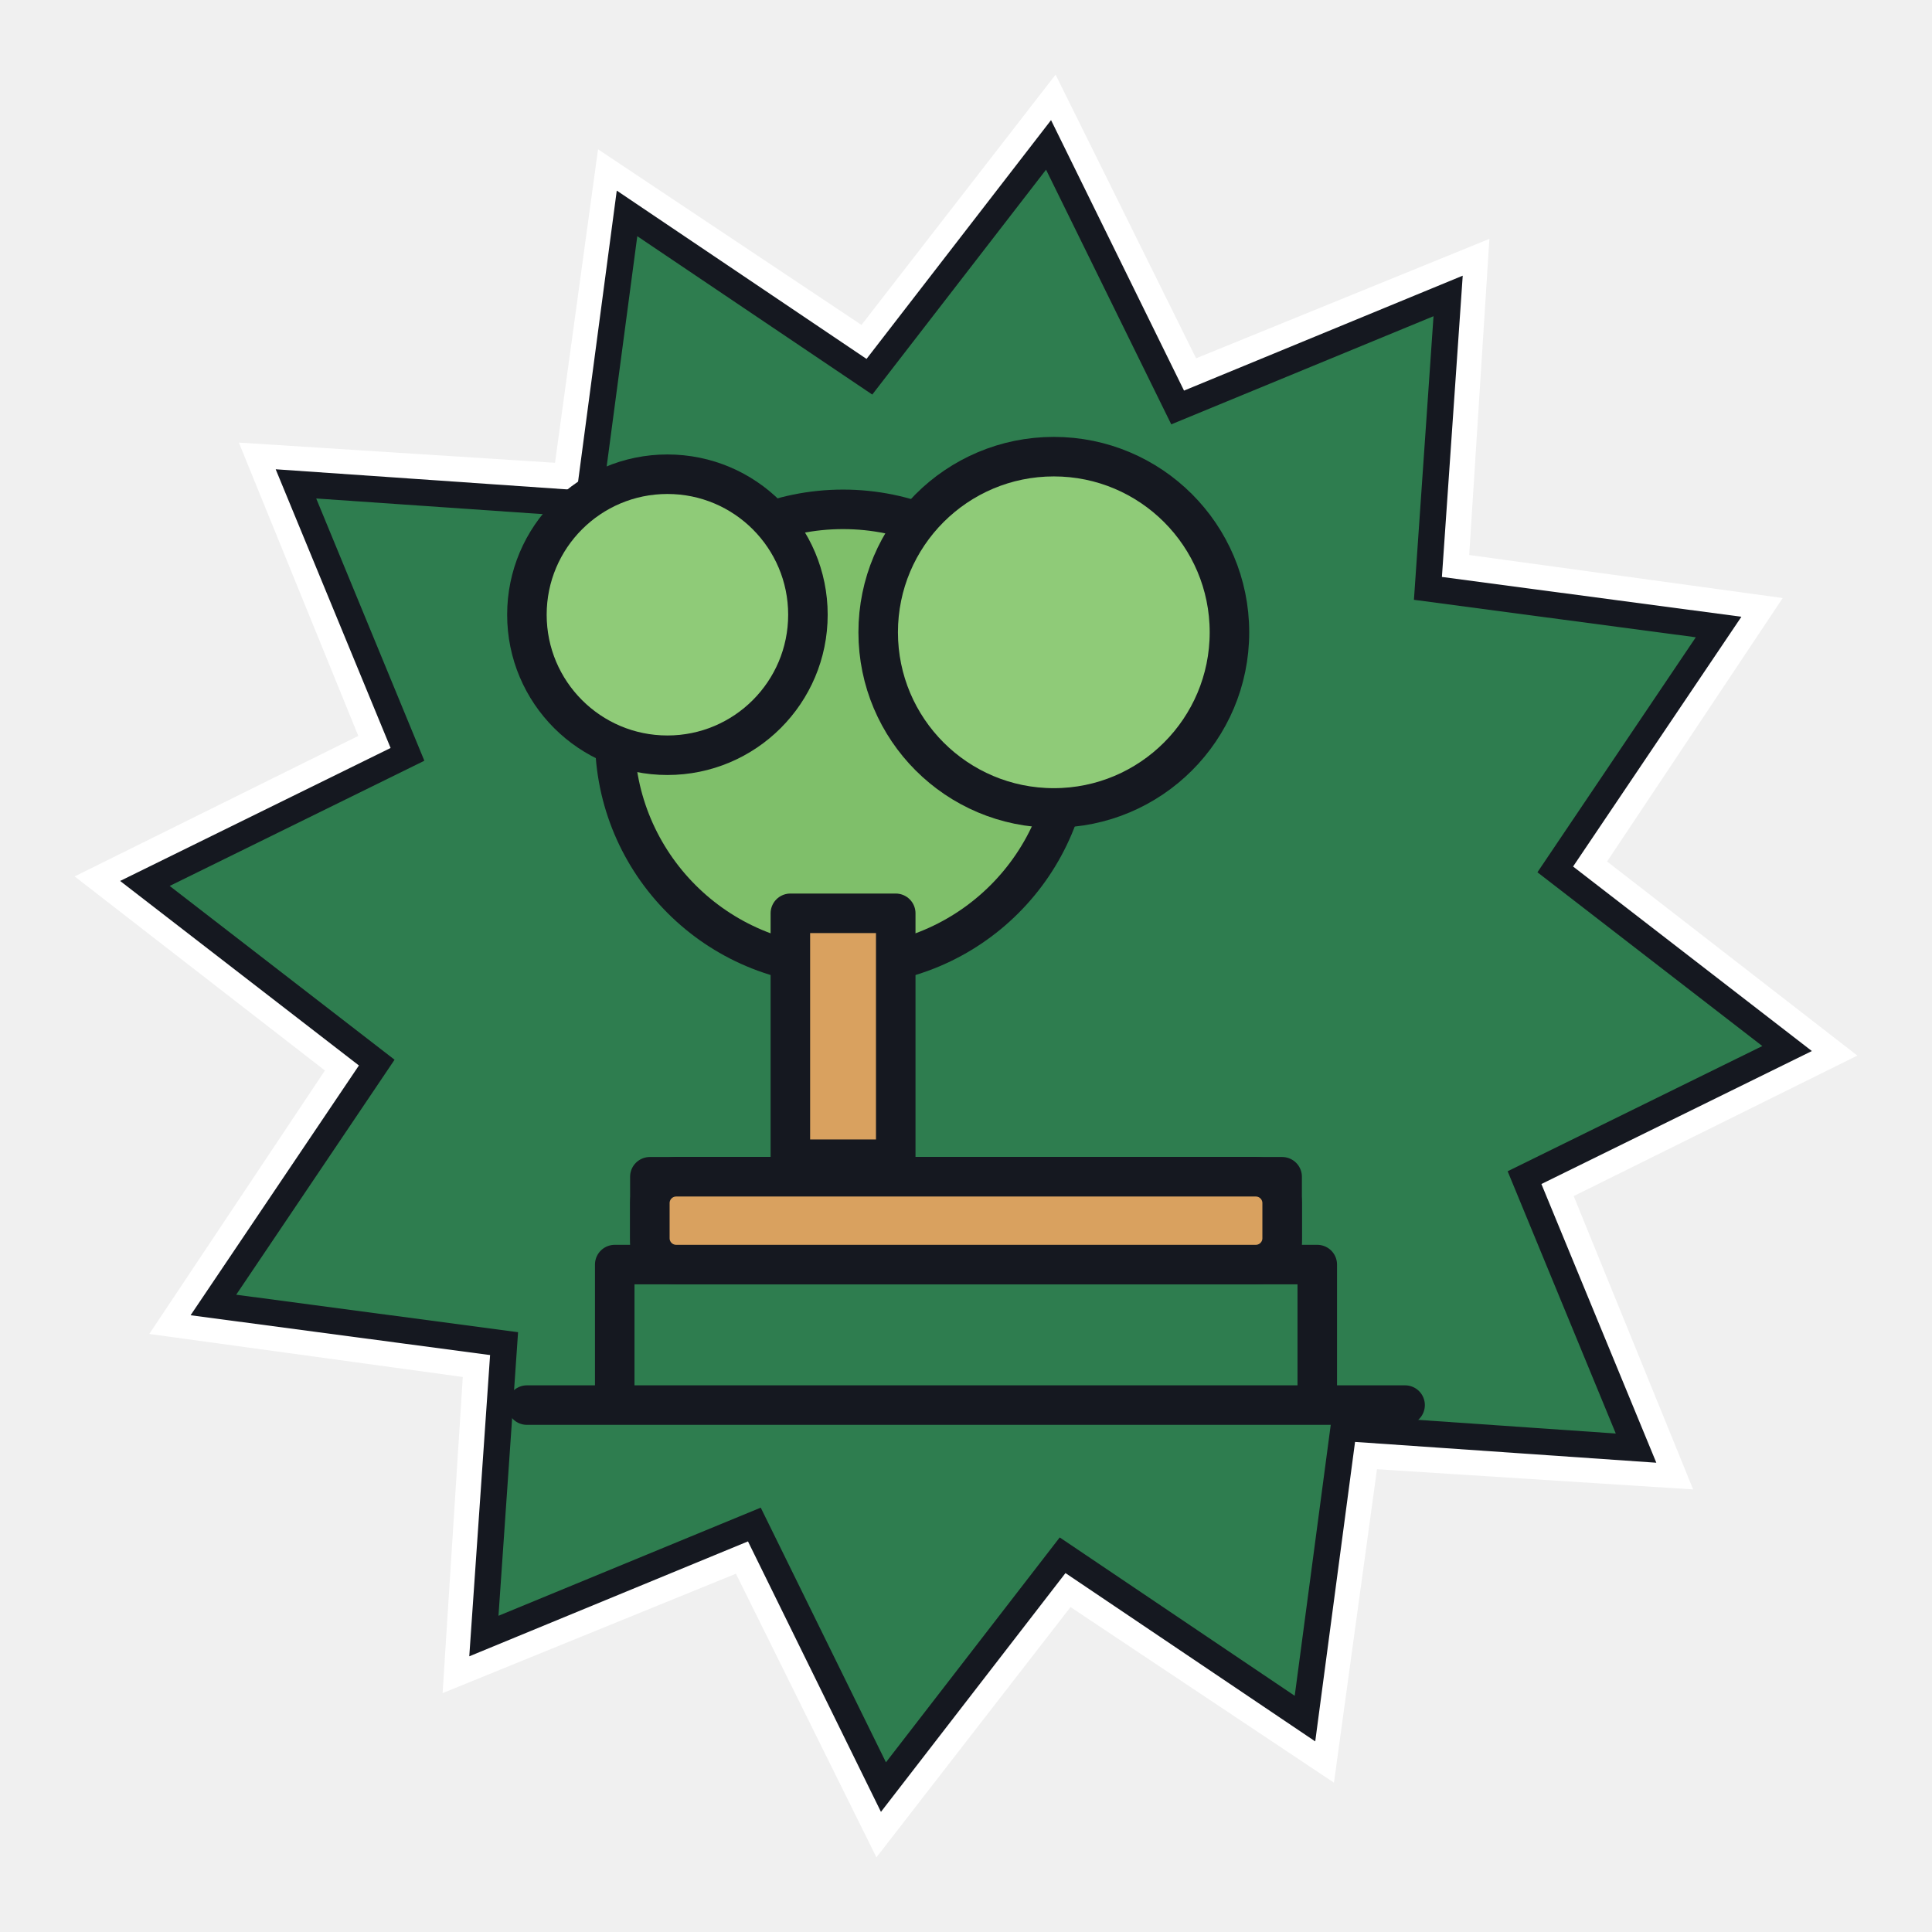
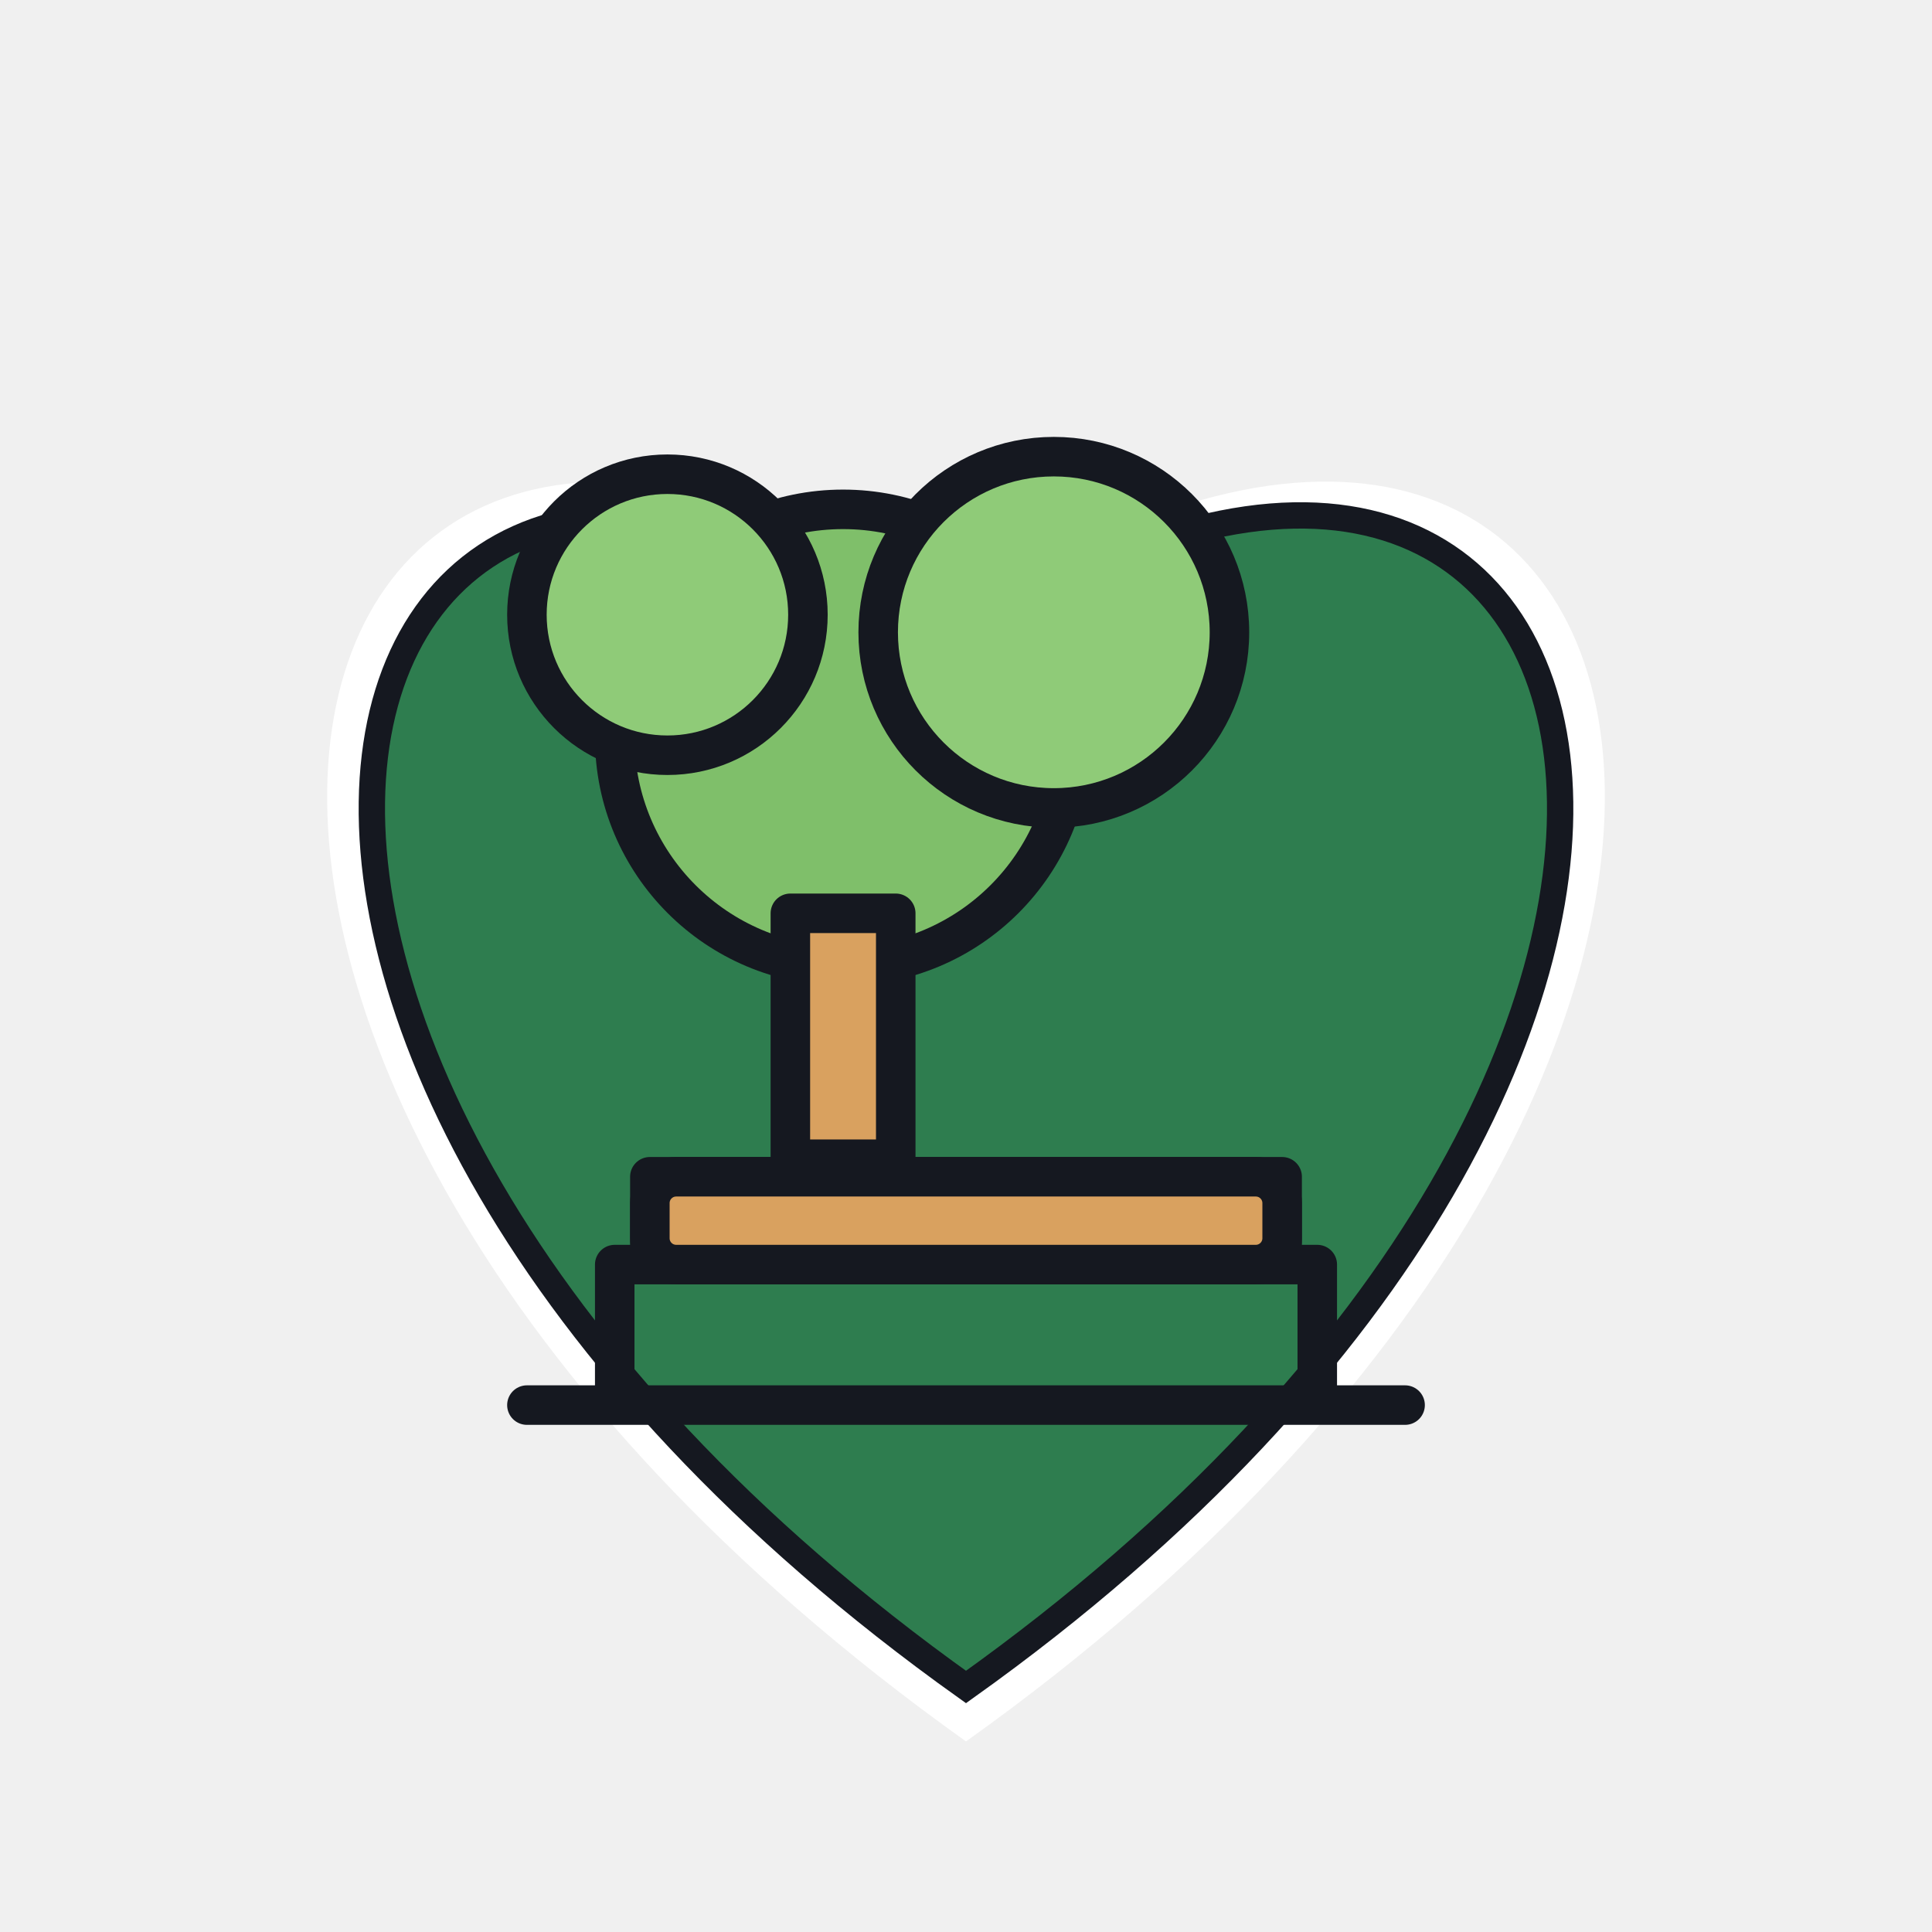
<svg xmlns="http://www.w3.org/2000/svg" viewBox="0 0 220 220">
-   <polygon points="211.5,120.2 179.2,136.2 192.8,169.6 156.8,167.3 151.9,203.0 121.9,183.0 99.8,211.5 83.8,179.2 50.4,192.8 52.7,156.8 17.0,151.9 37.0,121.9 8.5,99.8 40.8,83.8 27.2,50.4 63.2,52.7 68.1,17.0 98.1,37.0 120.2,8.5 136.2,40.8 169.6,27.2 167.3,63.2 203.0,68.1 183.0,98.1" fill="#FFFFFF" />
-   <polygon points="203.5,119.4 173.6,134.1 186.3,164.9 153.0,162.6 148.6,195.7 121.0,177.1 100.6,203.5 85.9,173.6 55.1,186.3 57.4,153.0 24.3,148.6 42.9,121.0 16.5,100.6 46.4,85.9 33.7,55.1 67.0,57.4 71.4,24.3 99.0,42.9 119.4,16.5 134.1,46.4 164.9,33.7 162.6,67.0 195.7,71.4 177.1,99.0" fill="#2E7D4F" stroke="#151820" stroke-width="3" />
+   <path d="M 110.0 198.3 C -0.4 119.6 27.4 15.9 110.0 69.7 C 192.6 15.9 220.4 119.6 110.0 198.3 Z" fill="#FFFFFF" />
+   <path d="M 110.0 192.1 C 7.3 118.9 33.2 22.5 110.0 72.5 C 186.8 22.5 212.7 118.9 110.0 192.1 Z" fill="#2E7D4F" stroke="#151820" stroke-width="3" />
  <g stroke="#151820" stroke-width="4.5" stroke-linejoin="round" stroke-linecap="round">
    <circle cx="96" cy="84" r="26" fill="#7FBF6A" />
    <circle cx="120" cy="72" r="20" fill="#8FCB78" />
    <circle cx="76" cy="70" r="16" fill="#8FCB78" />
    <rect x="90" y="104" width="12" height="28" fill="#D9A15F" />
    <path d="M60 160 h100 M70 160 v-16 h80 v16 M74 144 v-10 h72 v10" fill="none" />
    <rect x="74" y="134" width="72" height="10" rx="3" fill="#D9A15F" />
  </g>
</svg>
